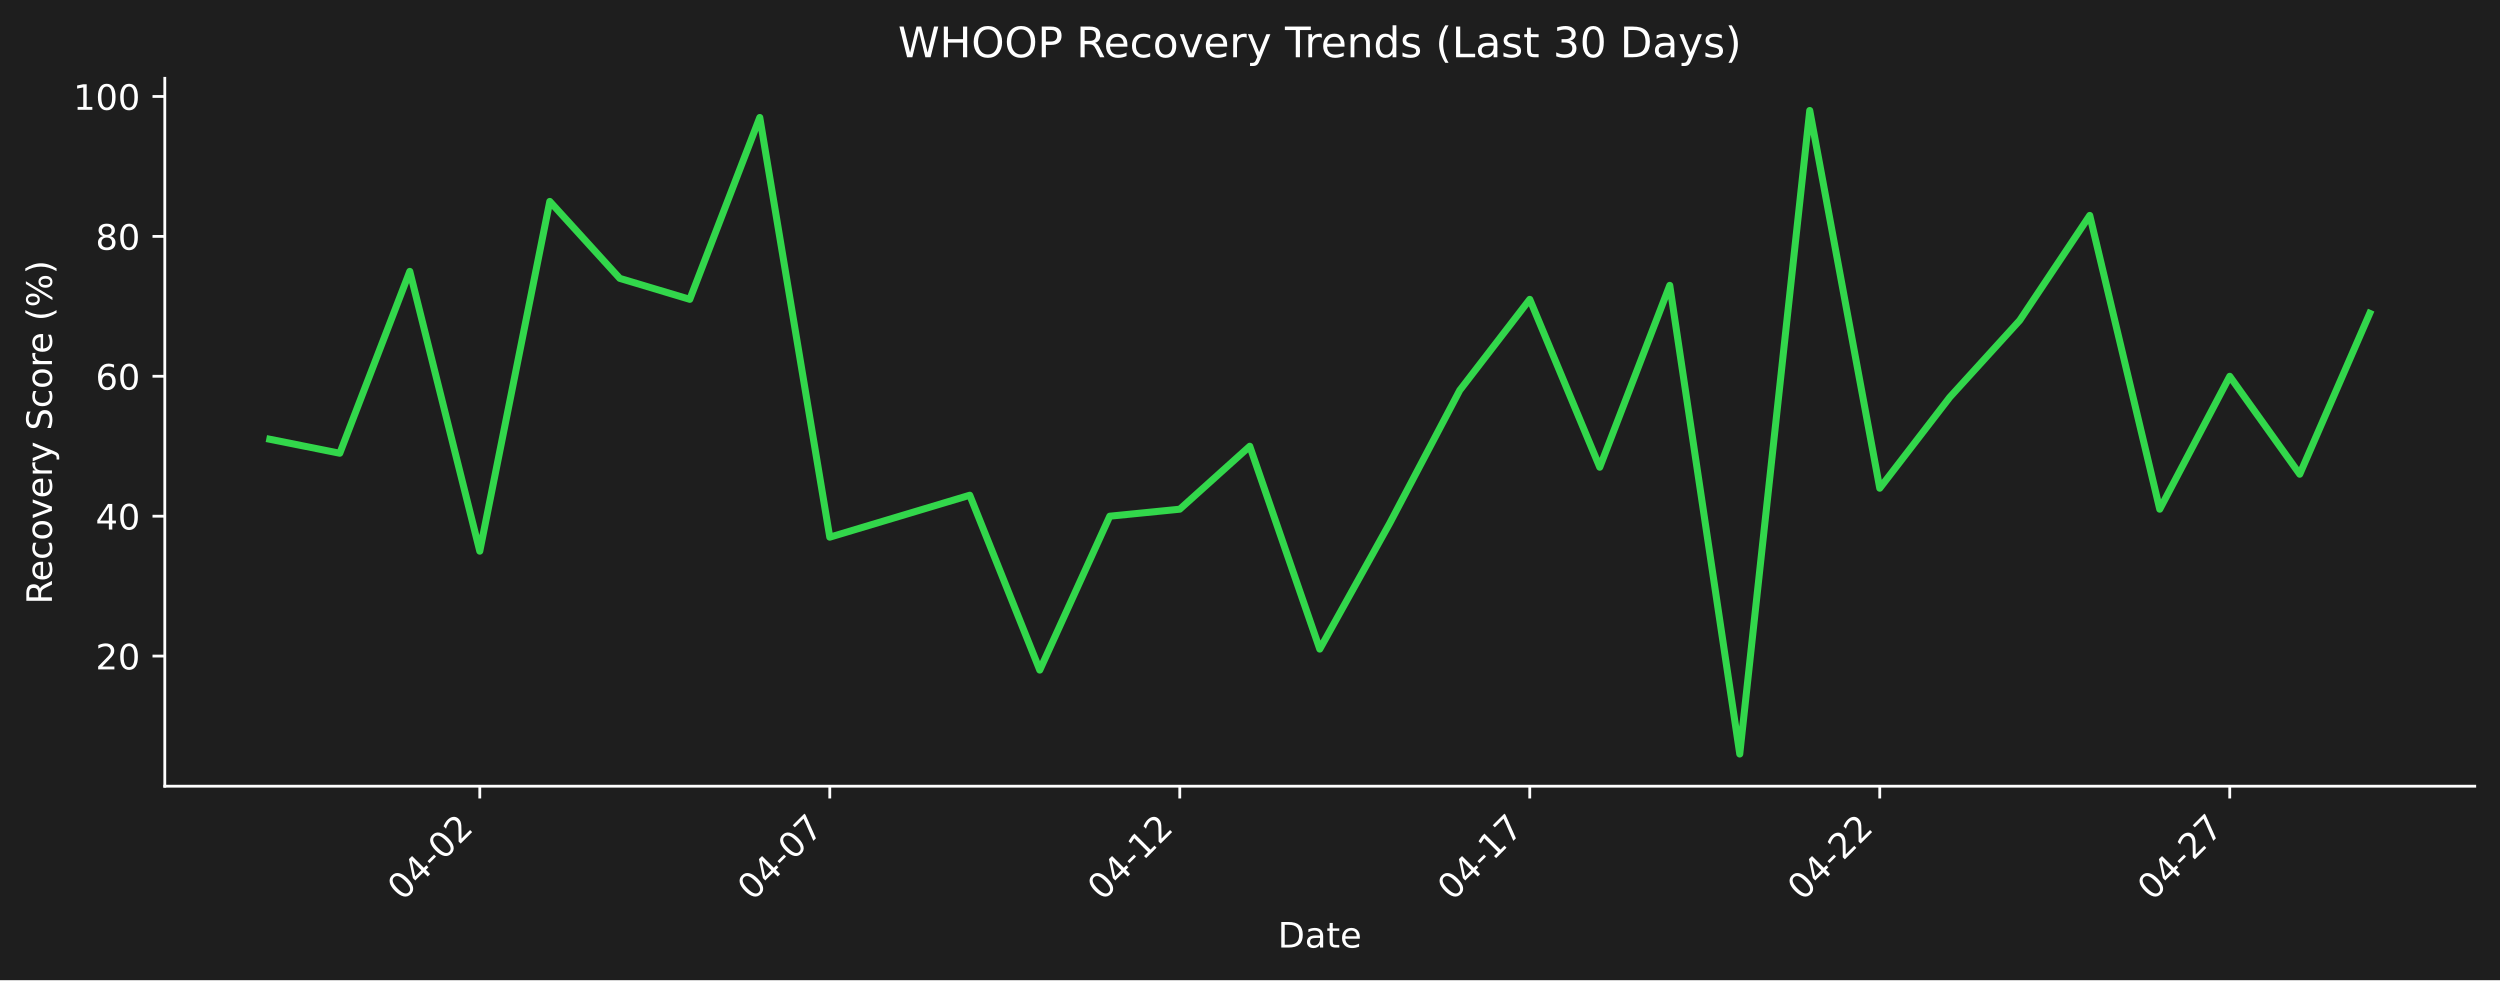
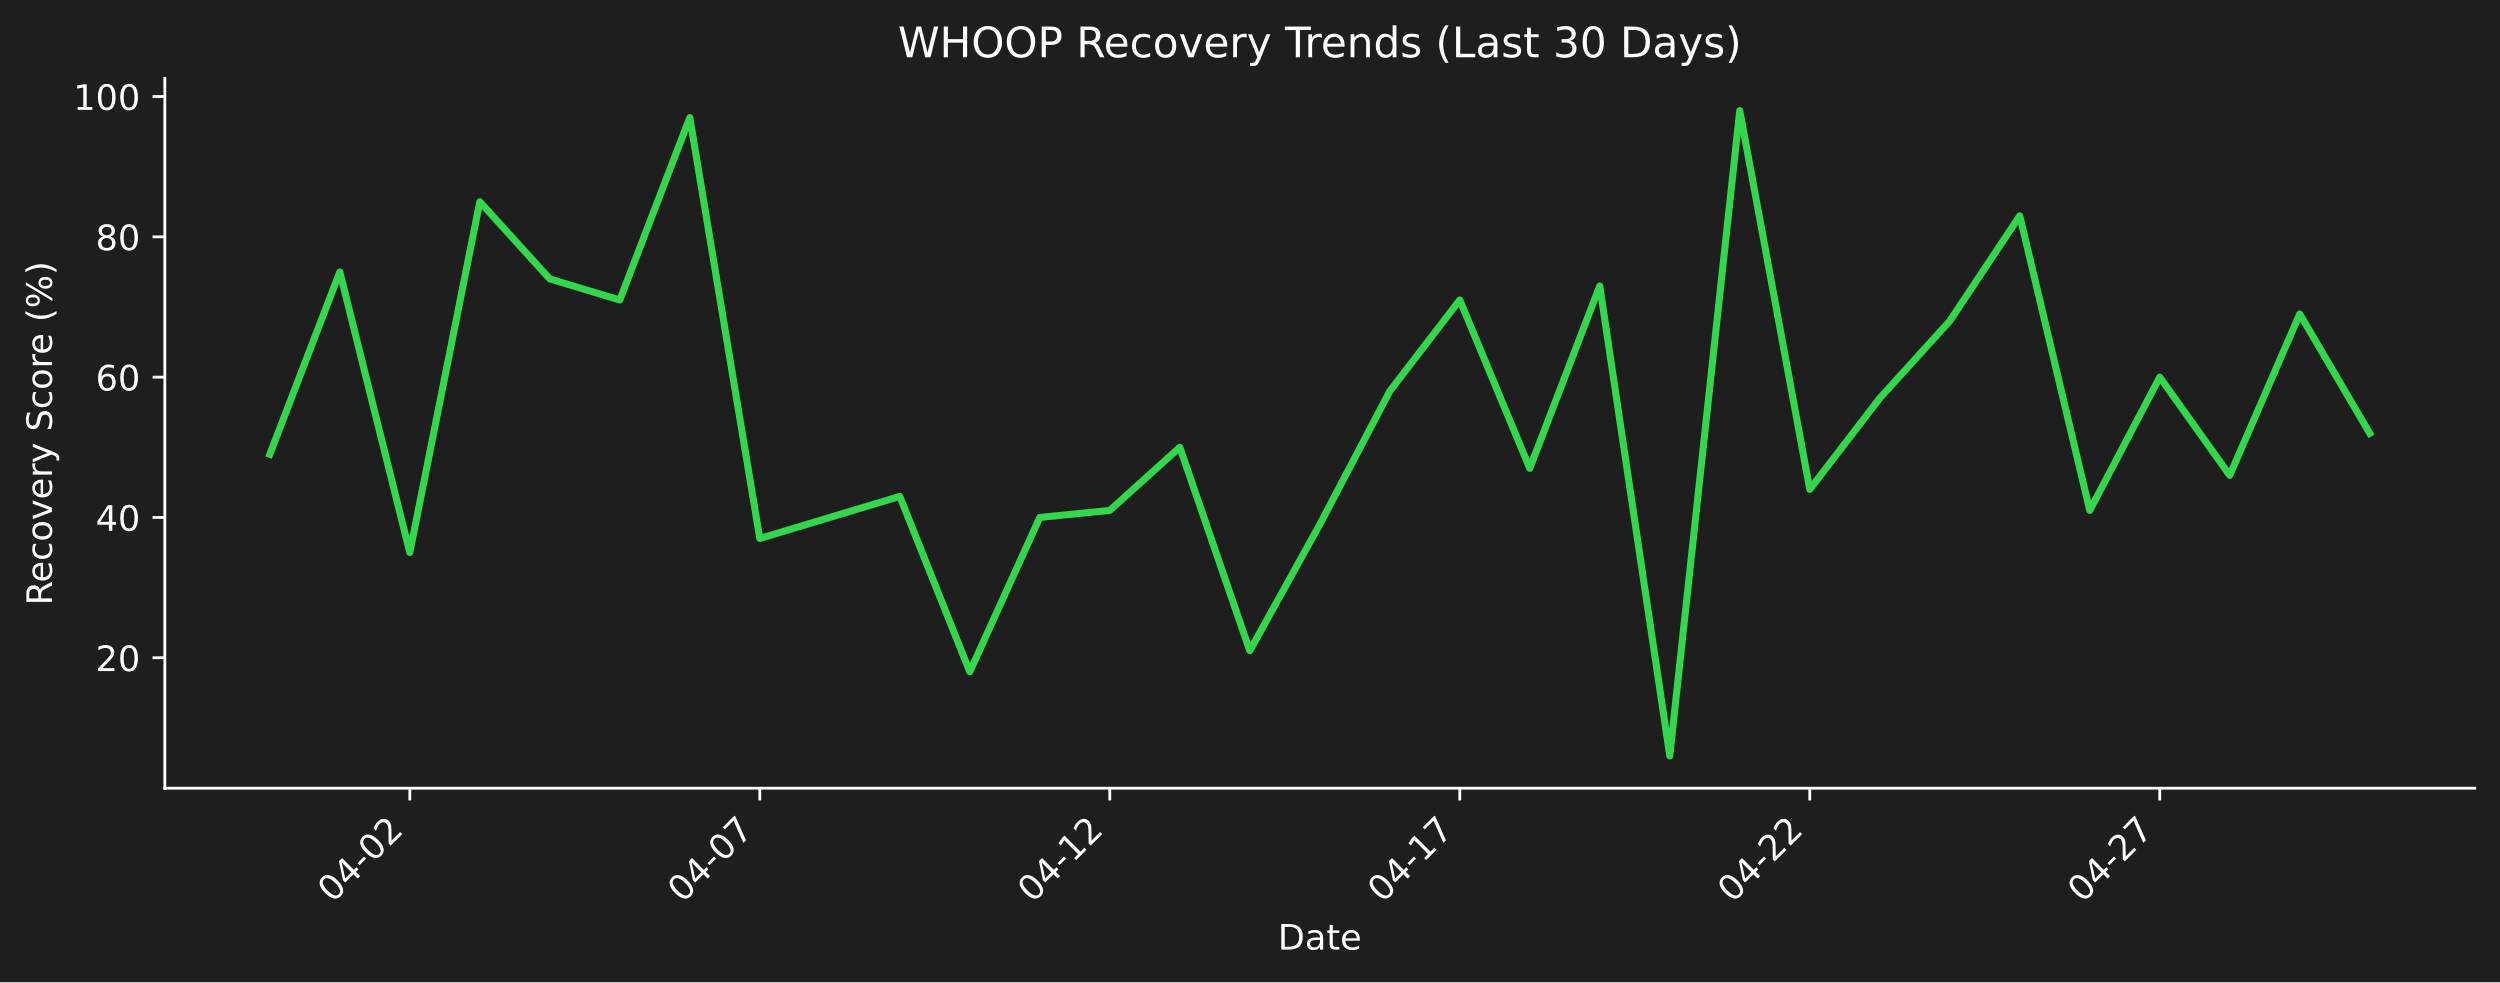
- <svg xmlns="http://www.w3.org/2000/svg" xmlns:xlink="http://www.w3.org/1999/xlink" width="712.496pt" height="279.334pt" viewBox="0 0 712.496 279.334" version="1.1">
+ <svg xmlns="http://www.w3.org/2000/svg" xmlns:xlink="http://www.w3.org/1999/xlink" width="712.361pt" height="279.863pt" viewBox="0 0 712.361 279.863" version="1.1">
  <defs>
    <style type="text/css">*{stroke-linejoin: round; stroke-linecap: butt}</style>
  </defs>
  <g id="figure_1">
    <g id="patch_1">
-       <path d="M 0 279.334  L 712.496 279.334  L 712.496 0  L 0 0  z " style="fill: #1e1e1e" />
+       <path d="M 0 279.863  L 712.361 279.863  L 712.361 0  L 0 0  z " style="fill: #1e1e1e" />
    </g>
    <g id="axes_1">
      <g id="patch_2">
-         <path d="M 46.966 224.066  L 705.296 224.066  L 705.296 22.318  L 46.966 22.318  L 46.966 224.066  z " style="fill: none" />
+         <path d="M 46.966 224.595  L 705.161 224.595  L 705.161 22.318  L 46.966 22.318  L 46.966 224.595  z " style="fill: none" />
      </g>
      <g id="matplotlib.axis_1">
        <g id="xtick_1">
          <g id="line2d_1">
            <defs>
-               <path id="m2d81e6c143" d="M 0 0  L 0 3.5  " style="stroke: #ffffff; stroke-width: 0.8" />
+               <path id="m8a8aa7d706" d="M 0 0  L 0 3.5  " style="stroke: #ffffff; stroke-width: 0.8" />
            </defs>
            <g>
-               <use xlink:href="#m2d81e6c143" x="136.738" y="224.066" style="fill: #ffffff; stroke: #ffffff; stroke-width: 0.8" />
+               <use xlink:href="#m8a8aa7d706" x="116.774" y="224.595" style="fill: #ffffff; stroke: #ffffff; stroke-width: 0.8" />
            </g>
          </g>
          <g id="text_1">
-             <g style="fill: #ffffff" transform="translate(114.7204 256.9857) rotate(-45) scale(0.1 -0.1)">
+             <g style="fill: #ffffff" transform="translate(94.75665 257.5148) rotate(-45) scale(0.1 -0.1)">
              <defs>
                <path id="DejaVuSans-30" d="M 2034 4250  Q 1547 4250 1301 3770  Q 1056 3291 1056 2328  Q 1056 1369 1301 889  Q 1547 409 2034 409  Q 2525 409 2770 889  Q 3016 1369 3016 2328  Q 3016 3291 2770 3770  Q 2525 4250 2034 4250  z M 2034 4750  Q 2819 4750 3233 4129  Q 3647 3509 3647 2328  Q 3647 1150 3233 529  Q 2819 -91 2034 -91  Q 1250 -91 836 529  Q 422 1150 422 2328  Q 422 3509 836 4129  Q 1250 4750 2034 4750  z " transform="scale(0.015625)" />
                <path id="DejaVuSans-34" d="M 2419 4116  L 825 1625  L 2419 1625  L 2419 4116  z M 2253 4666  L 3047 4666  L 3047 1625  L 3713 1625  L 3713 1100  L 3047 1100  L 3047 0  L 2419 0  L 2419 1100  L 313 1100  L 313 1709  L 2253 4666  z " transform="scale(0.015625)" />
                <path id="DejaVuSans-2d" d="M 313 2009  L 1997 2009  L 1997 1497  L 313 1497  L 313 2009  z " transform="scale(0.015625)" />
                <path id="DejaVuSans-32" d="M 1228 531  L 3431 531  L 3431 0  L 469 0  L 469 531  Q 828 903 1448 1529  Q 2069 2156 2228 2338  Q 2531 2678 2651 2914  Q 2772 3150 2772 3378  Q 2772 3750 2511 3984  Q 2250 4219 1831 4219  Q 1534 4219 1204 4116  Q 875 4013 500 3803  L 500 4441  Q 881 4594 1212 4672  Q 1544 4750 1819 4750  Q 2544 4750 2975 4387  Q 3406 4025 3406 3419  Q 3406 3131 3298 2873  Q 3191 2616 2906 2266  Q 2828 2175 2409 1742  Q 1991 1309 1228 531  z " transform="scale(0.015625)" />
              </defs>
              <use xlink:href="#DejaVuSans-30" />
              <use xlink:href="#DejaVuSans-34" transform="translate(63.62305 0)" />
              <use xlink:href="#DejaVuSans-2d" transform="translate(127.2461 0)" />
              <use xlink:href="#DejaVuSans-30" transform="translate(163.3301 0)" />
              <use xlink:href="#DejaVuSans-32" transform="translate(226.9531 0)" />
            </g>
          </g>
        </g>
        <g id="xtick_2">
          <g id="line2d_2">
            <g>
-               <use xlink:href="#m2d81e6c143" x="236.485" y="224.066" style="fill: #ffffff; stroke: #ffffff; stroke-width: 0.8" />
+               <use xlink:href="#m8a8aa7d706" x="216.501" y="224.595" style="fill: #ffffff; stroke: #ffffff; stroke-width: 0.8" />
            </g>
          </g>
          <g id="text_2">
-             <g style="fill: #ffffff" transform="translate(214.4673 256.9857) rotate(-45) scale(0.1 -0.1)">
+             <g style="fill: #ffffff" transform="translate(194.4832 257.5148) rotate(-45) scale(0.1 -0.1)">
              <defs>
                <path id="DejaVuSans-37" d="M 525 4666  L 3525 4666  L 3525 4397  L 1831 0  L 1172 0  L 2766 4134  L 525 4134  L 525 4666  z " transform="scale(0.015625)" />
              </defs>
              <use xlink:href="#DejaVuSans-30" />
              <use xlink:href="#DejaVuSans-34" transform="translate(63.62305 0)" />
              <use xlink:href="#DejaVuSans-2d" transform="translate(127.2461 0)" />
              <use xlink:href="#DejaVuSans-30" transform="translate(163.3301 0)" />
              <use xlink:href="#DejaVuSans-37" transform="translate(226.9531 0)" />
            </g>
          </g>
        </g>
        <g id="xtick_3">
          <g id="line2d_3">
            <g>
-               <use xlink:href="#m2d81e6c143" x="336.232" y="224.066" style="fill: #ffffff; stroke: #ffffff; stroke-width: 0.8" />
+               <use xlink:href="#m8a8aa7d706" x="316.227" y="224.595" style="fill: #ffffff; stroke: #ffffff; stroke-width: 0.8" />
            </g>
          </g>
          <g id="text_3">
-             <g style="fill: #ffffff" transform="translate(314.2143 256.9857) rotate(-45) scale(0.1 -0.1)">
+             <g style="fill: #ffffff" transform="translate(294.2097 257.5148) rotate(-45) scale(0.1 -0.1)">
              <defs>
                <path id="DejaVuSans-31" d="M 794 531  L 1825 531  L 1825 4091  L 703 3866  L 703 4441  L 1819 4666  L 2450 4666  L 2450 531  L 3481 531  L 3481 0  L 794 0  L 794 531  z " transform="scale(0.015625)" />
              </defs>
              <use xlink:href="#DejaVuSans-30" />
              <use xlink:href="#DejaVuSans-34" transform="translate(63.62305 0)" />
              <use xlink:href="#DejaVuSans-2d" transform="translate(127.2461 0)" />
              <use xlink:href="#DejaVuSans-31" transform="translate(163.3301 0)" />
              <use xlink:href="#DejaVuSans-32" transform="translate(226.9531 0)" />
            </g>
          </g>
        </g>
        <g id="xtick_4">
          <g id="line2d_4">
            <g>
-               <use xlink:href="#m2d81e6c143" x="435.979" y="224.066" style="fill: #ffffff; stroke: #ffffff; stroke-width: 0.8" />
+               <use xlink:href="#m8a8aa7d706" x="415.954" y="224.595" style="fill: #ffffff; stroke: #ffffff; stroke-width: 0.8" />
            </g>
          </g>
          <g id="text_4">
-             <g style="fill: #ffffff" transform="translate(413.9613 256.9857) rotate(-45) scale(0.1 -0.1)">
+             <g style="fill: #ffffff" transform="translate(393.9362 257.5148) rotate(-45) scale(0.1 -0.1)">
              <use xlink:href="#DejaVuSans-30" />
              <use xlink:href="#DejaVuSans-34" transform="translate(63.62305 0)" />
              <use xlink:href="#DejaVuSans-2d" transform="translate(127.2461 0)" />
              <use xlink:href="#DejaVuSans-31" transform="translate(163.3301 0)" />
              <use xlink:href="#DejaVuSans-37" transform="translate(226.9531 0)" />
            </g>
          </g>
        </g>
        <g id="xtick_5">
          <g id="line2d_5">
            <g>
-               <use xlink:href="#m2d81e6c143" x="535.726" y="224.066" style="fill: #ffffff; stroke: #ffffff; stroke-width: 0.8" />
+               <use xlink:href="#m8a8aa7d706" x="515.68" y="224.595" style="fill: #ffffff; stroke: #ffffff; stroke-width: 0.8" />
            </g>
          </g>
          <g id="text_5">
-             <g style="fill: #ffffff" transform="translate(513.7082 256.9857) rotate(-45) scale(0.1 -0.1)">
+             <g style="fill: #ffffff" transform="translate(493.6627 257.5148) rotate(-45) scale(0.1 -0.1)">
              <use xlink:href="#DejaVuSans-30" />
              <use xlink:href="#DejaVuSans-34" transform="translate(63.62305 0)" />
              <use xlink:href="#DejaVuSans-2d" transform="translate(127.2461 0)" />
              <use xlink:href="#DejaVuSans-32" transform="translate(163.3301 0)" />
              <use xlink:href="#DejaVuSans-32" transform="translate(226.9531 0)" />
            </g>
          </g>
        </g>
        <g id="xtick_6">
          <g id="line2d_6">
            <g>
-               <use xlink:href="#m2d81e6c143" x="635.473" y="224.066" style="fill: #ffffff; stroke: #ffffff; stroke-width: 0.8" />
+               <use xlink:href="#m8a8aa7d706" x="615.407" y="224.595" style="fill: #ffffff; stroke: #ffffff; stroke-width: 0.8" />
            </g>
          </g>
          <g id="text_6">
-             <g style="fill: #ffffff" transform="translate(613.4552 256.9857) rotate(-45) scale(0.1 -0.1)">
+             <g style="fill: #ffffff" transform="translate(593.3892 257.5148) rotate(-45) scale(0.1 -0.1)">
              <use xlink:href="#DejaVuSans-30" />
              <use xlink:href="#DejaVuSans-34" transform="translate(63.62305 0)" />
              <use xlink:href="#DejaVuSans-2d" transform="translate(127.2461 0)" />
              <use xlink:href="#DejaVuSans-32" transform="translate(163.3301 0)" />
              <use xlink:href="#DejaVuSans-37" transform="translate(226.9531 0)" />
            </g>
          </g>
        </g>
        <g id="text_7">
-           <g style="fill: #ffffff" transform="translate(364.1798 270.0547) scale(0.1 -0.1)">
+           <g style="fill: #ffffff" transform="translate(364.1123 270.5838) scale(0.1 -0.1)">
            <defs>
              <path id="DejaVuSans-44" d="M 1259 4147  L 1259 519  L 2022 519  Q 2988 519 3436 956  Q 3884 1394 3884 2338  Q 3884 3275 3436 3711  Q 2988 4147 2022 4147  L 1259 4147  z M 628 4666  L 1925 4666  Q 3281 4666 3915 4102  Q 4550 3538 4550 2338  Q 4550 1131 3912 565  Q 3275 0 1925 0  L 628 0  L 628 4666  z " transform="scale(0.015625)" />
              <path id="DejaVuSans-61" d="M 2194 1759  Q 1497 1759 1228 1600  Q 959 1441 959 1056  Q 959 750 1161 570  Q 1363 391 1709 391  Q 2188 391 2477 730  Q 2766 1069 2766 1631  L 2766 1759  L 2194 1759  z M 3341 1997  L 3341 0  L 2766 0  L 2766 531  Q 2569 213 2275 61  Q 1981 -91 1556 -91  Q 1019 -91 701 211  Q 384 513 384 1019  Q 384 1609 779 1909  Q 1175 2209 1959 2209  L 2766 2209  L 2766 2266  Q 2766 2663 2505 2880  Q 2244 3097 1772 3097  Q 1472 3097 1187 3025  Q 903 2953 641 2809  L 641 3341  Q 956 3463 1253 3523  Q 1550 3584 1831 3584  Q 2591 3584 2966 3190  Q 3341 2797 3341 1997  z " transform="scale(0.015625)" />
              <path id="DejaVuSans-74" d="M 1172 4494  L 1172 3500  L 2356 3500  L 2356 3053  L 1172 3053  L 1172 1153  Q 1172 725 1289 603  Q 1406 481 1766 481  L 2356 481  L 2356 0  L 1766 0  Q 1100 0 847 248  Q 594 497 594 1153  L 594 3053  L 172 3053  L 172 3500  L 594 3500  L 594 4494  L 1172 4494  z " transform="scale(0.015625)" />
              <path id="DejaVuSans-65" d="M 3597 1894  L 3597 1613  L 953 1613  Q 991 1019 1311 708  Q 1631 397 2203 397  Q 2534 397 2845 478  Q 3156 559 3463 722  L 3463 178  Q 3153 47 2828 -22  Q 2503 -91 2169 -91  Q 1331 -91 842 396  Q 353 884 353 1716  Q 353 2575 817 3079  Q 1281 3584 2069 3584  Q 2775 3584 3186 3129  Q 3597 2675 3597 1894  z M 3022 2063  Q 3016 2534 2758 2815  Q 2500 3097 2075 3097  Q 1594 3097 1305 2825  Q 1016 2553 972 2059  L 3022 2063  z " transform="scale(0.015625)" />
            </defs>
            <use xlink:href="#DejaVuSans-44" />
            <use xlink:href="#DejaVuSans-61" transform="translate(77.00195 0)" />
            <use xlink:href="#DejaVuSans-74" transform="translate(138.2812 0)" />
            <use xlink:href="#DejaVuSans-65" transform="translate(177.4902 0)" />
          </g>
        </g>
      </g>
      <g id="matplotlib.axis_2">
        <g id="ytick_1">
          <g id="line2d_7">
            <defs>
-               <path id="mcba3679211" d="M 0 0  L -3.5 0  " style="stroke: #ffffff; stroke-width: 0.8" />
+               <path id="m0878d2466d" d="M 0 0  L -3.5 0  " style="stroke: #ffffff; stroke-width: 0.8" />
            </defs>
            <g>
-               <use xlink:href="#mcba3679211" x="46.966" y="186.986" style="fill: #ffffff; stroke: #ffffff; stroke-width: 0.8" />
+               <use xlink:href="#m0878d2466d" x="46.966" y="187.418" style="fill: #ffffff; stroke: #ffffff; stroke-width: 0.8" />
            </g>
          </g>
          <g id="text_8">
-             <g style="fill: #ffffff" transform="translate(27.24063 190.7849) scale(0.1 -0.1)">
+             <g style="fill: #ffffff" transform="translate(27.24063 191.2168) scale(0.1 -0.1)">
              <use xlink:href="#DejaVuSans-32" />
              <use xlink:href="#DejaVuSans-30" transform="translate(63.62305 0)" />
            </g>
          </g>
        </g>
        <g id="ytick_2">
          <g id="line2d_8">
            <g>
-               <use xlink:href="#mcba3679211" x="46.966" y="147.115" style="fill: #ffffff; stroke: #ffffff; stroke-width: 0.8" />
+               <use xlink:href="#m0878d2466d" x="46.966" y="147.442" style="fill: #ffffff; stroke: #ffffff; stroke-width: 0.8" />
            </g>
          </g>
          <g id="text_9">
-             <g style="fill: #ffffff" transform="translate(27.24063 150.9138) scale(0.1 -0.1)">
+             <g style="fill: #ffffff" transform="translate(27.24063 151.2411) scale(0.1 -0.1)">
              <use xlink:href="#DejaVuSans-34" />
              <use xlink:href="#DejaVuSans-30" transform="translate(63.62305 0)" />
            </g>
          </g>
        </g>
        <g id="ytick_3">
          <g id="line2d_9">
            <g>
-               <use xlink:href="#mcba3679211" x="46.966" y="107.244" style="fill: #ffffff; stroke: #ffffff; stroke-width: 0.8" />
+               <use xlink:href="#m0878d2466d" x="46.966" y="107.466" style="fill: #ffffff; stroke: #ffffff; stroke-width: 0.8" />
            </g>
          </g>
          <g id="text_10">
-             <g style="fill: #ffffff" transform="translate(27.24063 111.0428) scale(0.1 -0.1)">
+             <g style="fill: #ffffff" transform="translate(27.24063 111.2655) scale(0.1 -0.1)">
              <defs>
                <path id="DejaVuSans-36" d="M 2113 2584  Q 1688 2584 1439 2293  Q 1191 2003 1191 1497  Q 1191 994 1439 701  Q 1688 409 2113 409  Q 2538 409 2786 701  Q 3034 994 3034 1497  Q 3034 2003 2786 2293  Q 2538 2584 2113 2584  z M 3366 4563  L 3366 3988  Q 3128 4100 2886 4159  Q 2644 4219 2406 4219  Q 1781 4219 1451 3797  Q 1122 3375 1075 2522  Q 1259 2794 1537 2939  Q 1816 3084 2150 3084  Q 2853 3084 3261 2657  Q 3669 2231 3669 1497  Q 3669 778 3244 343  Q 2819 -91 2113 -91  Q 1303 -91 875 529  Q 447 1150 447 2328  Q 447 3434 972 4092  Q 1497 4750 2381 4750  Q 2619 4750 2861 4703  Q 3103 4656 3366 4563  z " transform="scale(0.015625)" />
              </defs>
              <use xlink:href="#DejaVuSans-36" />
              <use xlink:href="#DejaVuSans-30" transform="translate(63.62305 0)" />
            </g>
          </g>
        </g>
        <g id="ytick_4">
          <g id="line2d_10">
            <g>
-               <use xlink:href="#mcba3679211" x="46.966" y="67.372" style="fill: #ffffff; stroke: #ffffff; stroke-width: 0.8" />
+               <use xlink:href="#m0878d2466d" x="46.966" y="67.491" style="fill: #ffffff; stroke: #ffffff; stroke-width: 0.8" />
            </g>
          </g>
          <g id="text_11">
-             <g style="fill: #ffffff" transform="translate(27.24063 71.17167) scale(0.1 -0.1)">
+             <g style="fill: #ffffff" transform="translate(27.24063 71.28982) scale(0.1 -0.1)">
              <defs>
                <path id="DejaVuSans-38" d="M 2034 2216  Q 1584 2216 1326 1975  Q 1069 1734 1069 1313  Q 1069 891 1326 650  Q 1584 409 2034 409  Q 2484 409 2743 651  Q 3003 894 3003 1313  Q 3003 1734 2745 1975  Q 2488 2216 2034 2216  z M 1403 2484  Q 997 2584 770 2862  Q 544 3141 544 3541  Q 544 4100 942 4425  Q 1341 4750 2034 4750  Q 2731 4750 3128 4425  Q 3525 4100 3525 3541  Q 3525 3141 3298 2862  Q 3072 2584 2669 2484  Q 3125 2378 3379 2068  Q 3634 1759 3634 1313  Q 3634 634 3220 271  Q 2806 -91 2034 -91  Q 1263 -91 848 271  Q 434 634 434 1313  Q 434 1759 690 2068  Q 947 2378 1403 2484  z M 1172 3481  Q 1172 3119 1398 2916  Q 1625 2713 2034 2713  Q 2441 2713 2670 2916  Q 2900 3119 2900 3481  Q 2900 3844 2670 4047  Q 2441 4250 2034 4250  Q 1625 4250 1398 4047  Q 1172 3844 1172 3481  z " transform="scale(0.015625)" />
              </defs>
              <use xlink:href="#DejaVuSans-38" />
              <use xlink:href="#DejaVuSans-30" transform="translate(63.62305 0)" />
            </g>
          </g>
        </g>
        <g id="ytick_5">
          <g id="line2d_11">
            <g>
-               <use xlink:href="#mcba3679211" x="46.966" y="27.501" style="fill: #ffffff; stroke: #ffffff; stroke-width: 0.8" />
+               <use xlink:href="#m0878d2466d" x="46.966" y="27.515" style="fill: #ffffff; stroke: #ffffff; stroke-width: 0.8" />
            </g>
          </g>
          <g id="text_12">
-             <g style="fill: #ffffff" transform="translate(20.87813 31.30059) scale(0.1 -0.1)">
+             <g style="fill: #ffffff" transform="translate(20.87813 31.31418) scale(0.1 -0.1)">
              <use xlink:href="#DejaVuSans-31" />
              <use xlink:href="#DejaVuSans-30" transform="translate(63.62305 0)" />
              <use xlink:href="#DejaVuSans-30" transform="translate(127.2461 0)" />
            </g>
          </g>
        </g>
        <g id="text_13">
-           <g style="fill: #ffffff" transform="translate(14.79844 172.2099) rotate(-90) scale(0.1 -0.1)">
+           <g style="fill: #ffffff" transform="translate(14.79844 172.4745) rotate(-90) scale(0.1 -0.1)">
            <defs>
              <path id="DejaVuSans-52" d="M 2841 2188  Q 3044 2119 3236 1894  Q 3428 1669 3622 1275  L 4263 0  L 3584 0  L 2988 1197  Q 2756 1666 2539 1819  Q 2322 1972 1947 1972  L 1259 1972  L 1259 0  L 628 0  L 628 4666  L 2053 4666  Q 2853 4666 3247 4331  Q 3641 3997 3641 3322  Q 3641 2881 3436 2590  Q 3231 2300 2841 2188  z M 1259 4147  L 1259 2491  L 2053 2491  Q 2509 2491 2742 2702  Q 2975 2913 2975 3322  Q 2975 3731 2742 3939  Q 2509 4147 2053 4147  L 1259 4147  z " transform="scale(0.015625)" />
              <path id="DejaVuSans-63" d="M 3122 3366  L 3122 2828  Q 2878 2963 2633 3030  Q 2388 3097 2138 3097  Q 1578 3097 1268 2742  Q 959 2388 959 1747  Q 959 1106 1268 751  Q 1578 397 2138 397  Q 2388 397 2633 464  Q 2878 531 3122 666  L 3122 134  Q 2881 22 2623 -34  Q 2366 -91 2075 -91  Q 1284 -91 818 406  Q 353 903 353 1747  Q 353 2603 823 3093  Q 1294 3584 2113 3584  Q 2378 3584 2631 3529  Q 2884 3475 3122 3366  z " transform="scale(0.015625)" />
              <path id="DejaVuSans-6f" d="M 1959 3097  Q 1497 3097 1228 2736  Q 959 2375 959 1747  Q 959 1119 1226 758  Q 1494 397 1959 397  Q 2419 397 2687 759  Q 2956 1122 2956 1747  Q 2956 2369 2687 2733  Q 2419 3097 1959 3097  z M 1959 3584  Q 2709 3584 3137 3096  Q 3566 2609 3566 1747  Q 3566 888 3137 398  Q 2709 -91 1959 -91  Q 1206 -91 779 398  Q 353 888 353 1747  Q 353 2609 779 3096  Q 1206 3584 1959 3584  z " transform="scale(0.015625)" />
              <path id="DejaVuSans-76" d="M 191 3500  L 800 3500  L 1894 563  L 2988 3500  L 3597 3500  L 2284 0  L 1503 0  L 191 3500  z " transform="scale(0.015625)" />
              <path id="DejaVuSans-72" d="M 2631 2963  Q 2534 3019 2420 3045  Q 2306 3072 2169 3072  Q 1681 3072 1420 2755  Q 1159 2438 1159 1844  L 1159 0  L 581 0  L 581 3500  L 1159 3500  L 1159 2956  Q 1341 3275 1631 3429  Q 1922 3584 2338 3584  Q 2397 3584 2469 3576  Q 2541 3569 2628 3553  L 2631 2963  z " transform="scale(0.015625)" />
              <path id="DejaVuSans-79" d="M 2059 -325  Q 1816 -950 1584 -1140  Q 1353 -1331 966 -1331  L 506 -1331  L 506 -850  L 844 -850  Q 1081 -850 1212 -737  Q 1344 -625 1503 -206  L 1606 56  L 191 3500  L 800 3500  L 1894 763  L 2988 3500  L 3597 3500  L 2059 -325  z " transform="scale(0.015625)" />
              <path id="DejaVuSans-20" transform="scale(0.015625)" />
              <path id="DejaVuSans-53" d="M 3425 4513  L 3425 3897  Q 3066 4069 2747 4153  Q 2428 4238 2131 4238  Q 1616 4238 1336 4038  Q 1056 3838 1056 3469  Q 1056 3159 1242 3001  Q 1428 2844 1947 2747  L 2328 2669  Q 3034 2534 3370 2195  Q 3706 1856 3706 1288  Q 3706 609 3251 259  Q 2797 -91 1919 -91  Q 1588 -91 1214 -16  Q 841 59 441 206  L 441 856  Q 825 641 1194 531  Q 1563 422 1919 422  Q 2459 422 2753 634  Q 3047 847 3047 1241  Q 3047 1584 2836 1778  Q 2625 1972 2144 2069  L 1759 2144  Q 1053 2284 737 2584  Q 422 2884 422 3419  Q 422 4038 858 4394  Q 1294 4750 2059 4750  Q 2388 4750 2728 4690  Q 3069 4631 3425 4513  z " transform="scale(0.015625)" />
              <path id="DejaVuSans-28" d="M 1984 4856  Q 1566 4138 1362 3434  Q 1159 2731 1159 2009  Q 1159 1288 1364 580  Q 1569 -128 1984 -844  L 1484 -844  Q 1016 -109 783 600  Q 550 1309 550 2009  Q 550 2706 781 3412  Q 1013 4119 1484 4856  L 1984 4856  z " transform="scale(0.015625)" />
              <path id="DejaVuSans-25" d="M 4653 2053  Q 4381 2053 4226 1822  Q 4072 1591 4072 1178  Q 4072 772 4226 539  Q 4381 306 4653 306  Q 4919 306 5073 539  Q 5228 772 5228 1178  Q 5228 1588 5073 1820  Q 4919 2053 4653 2053  z M 4653 2450  Q 5147 2450 5437 2106  Q 5728 1763 5728 1178  Q 5728 594 5436 251  Q 5144 -91 4653 -91  Q 4153 -91 3862 251  Q 3572 594 3572 1178  Q 3572 1766 3864 2108  Q 4156 2450 4653 2450  z M 1428 4353  Q 1159 4353 1004 4120  Q 850 3888 850 3481  Q 850 3069 1003 2837  Q 1156 2606 1428 2606  Q 1700 2606 1854 2837  Q 2009 3069 2009 3481  Q 2009 3884 1853 4118  Q 1697 4353 1428 4353  z M 4250 4750  L 4750 4750  L 1831 -91  L 1331 -91  L 4250 4750  z M 1428 4750  Q 1922 4750 2215 4408  Q 2509 4066 2509 3481  Q 2509 2891 2217 2550  Q 1925 2209 1428 2209  Q 931 2209 642 2551  Q 353 2894 353 3481  Q 353 4063 643 4406  Q 934 4750 1428 4750  z " transform="scale(0.015625)" />
              <path id="DejaVuSans-29" d="M 513 4856  L 1013 4856  Q 1481 4119 1714 3412  Q 1947 2706 1947 2009  Q 1947 1309 1714 600  Q 1481 -109 1013 -844  L 513 -844  Q 928 -128 1133 580  Q 1338 1288 1338 2009  Q 1338 2731 1133 3434  Q 928 4138 513 4856  z " transform="scale(0.015625)" />
            </defs>
            <use xlink:href="#DejaVuSans-52" />
            <use xlink:href="#DejaVuSans-65" transform="translate(64.98242 0)" />
            <use xlink:href="#DejaVuSans-63" transform="translate(126.5059 0)" />
            <use xlink:href="#DejaVuSans-6f" transform="translate(181.4863 0)" />
            <use xlink:href="#DejaVuSans-76" transform="translate(242.668 0)" />
            <use xlink:href="#DejaVuSans-65" transform="translate(301.8477 0)" />
            <use xlink:href="#DejaVuSans-72" transform="translate(363.3711 0)" />
            <use xlink:href="#DejaVuSans-79" transform="translate(404.4844 0)" />
            <use xlink:href="#DejaVuSans-20" transform="translate(463.6641 0)" />
            <use xlink:href="#DejaVuSans-53" transform="translate(495.4512 0)" />
            <use xlink:href="#DejaVuSans-63" transform="translate(558.9277 0)" />
            <use xlink:href="#DejaVuSans-6f" transform="translate(613.9082 0)" />
            <use xlink:href="#DejaVuSans-72" transform="translate(675.0898 0)" />
            <use xlink:href="#DejaVuSans-65" transform="translate(713.9531 0)" />
            <use xlink:href="#DejaVuSans-20" transform="translate(775.4766 0)" />
            <use xlink:href="#DejaVuSans-28" transform="translate(807.2637 0)" />
            <use xlink:href="#DejaVuSans-25" transform="translate(846.2773 0)" />
            <use xlink:href="#DejaVuSans-29" transform="translate(941.2969 0)" />
          </g>
        </g>
      </g>
      <g id="line2d_12">
-         <path d="M 76.89 125.186  L 96.839 129.173  L 116.789 77.34  L 136.738 157.082  L 156.687 57.405  L 176.637 79.334  L 196.586 85.314  L 216.535 33.482  L 236.485 153.095  L 256.434 147.115  L 276.384 141.134  L 296.333 190.973  L 316.282 147.115  L 336.232 145.121  L 356.181 127.179  L 376.131 184.992  L 396.08 149.108  L 416.029 111.231  L 435.979 85.314  L 455.928 133.16  L 475.878 81.327  L 495.827 214.895  L 515.776 31.488  L 535.726 139.14  L 555.675 113.224  L 575.625 91.295  L 595.574 61.392  L 615.523 145.121  L 635.473 107.244  L 655.422 135.153  L 675.372 89.302  " clip-path="url(#p69cc907a0e)" style="fill: none; stroke: #32d74b; stroke-width: 2; stroke-linecap: square" />
+         <path d="M 76.884 129.453  L 96.829 77.485  L 116.774 157.436  L 136.719 57.497  L 156.665 79.483  L 176.61 85.48  L 196.555 33.511  L 216.501 153.438  L 236.446 147.442  L 256.391 141.446  L 276.337 191.415  L 296.282 147.442  L 316.227 145.443  L 336.173 127.454  L 356.118 185.419  L 376.063 149.441  L 396.008 111.464  L 415.954 85.48  L 435.899 133.45  L 455.844 81.482  L 475.79 215.4  L 495.735 31.513  L 515.68 139.447  L 535.626 113.463  L 555.571 91.476  L 575.516 61.494  L 595.461 145.443  L 615.407 107.466  L 635.352 135.449  L 655.297 89.477  L 675.243 123.457  " clip-path="url(#p9bba18e6d4)" style="fill: none; stroke: #32d74b; stroke-width: 2; stroke-linecap: square" />
      </g>
      <g id="patch_3">
-         <path d="M 46.966 224.066  L 46.966 22.318  " style="fill: none; stroke: #ffffff; stroke-width: 0.8; stroke-linejoin: miter; stroke-linecap: square" />
+         <path d="M 46.966 224.595  L 46.966 22.318  " style="fill: none; stroke: #ffffff; stroke-width: 0.8; stroke-linejoin: miter; stroke-linecap: square" />
      </g>
      <g id="patch_4">
-         <path d="M 46.966 224.066  L 705.296 224.066  " style="fill: none; stroke: #ffffff; stroke-width: 0.8; stroke-linejoin: miter; stroke-linecap: square" />
+         <path d="M 46.966 224.595  L 705.161 224.595  " style="fill: none; stroke: #ffffff; stroke-width: 0.8; stroke-linejoin: miter; stroke-linecap: square" />
      </g>
      <g id="text_14">
-         <g style="fill: #ffffff" transform="translate(255.9366 16.31812) scale(0.12 -0.12)">
+         <g style="fill: #ffffff" transform="translate(255.8691 16.31812) scale(0.12 -0.12)">
          <defs>
            <path id="DejaVuSans-57" d="M 213 4666  L 850 4666  L 1831 722  L 2809 4666  L 3519 4666  L 4500 722  L 5478 4666  L 6119 4666  L 4947 0  L 4153 0  L 3169 4050  L 2175 0  L 1381 0  L 213 4666  z " transform="scale(0.015625)" />
            <path id="DejaVuSans-48" d="M 628 4666  L 1259 4666  L 1259 2753  L 3553 2753  L 3553 4666  L 4184 4666  L 4184 0  L 3553 0  L 3553 2222  L 1259 2222  L 1259 0  L 628 0  L 628 4666  z " transform="scale(0.015625)" />
            <path id="DejaVuSans-4f" d="M 2522 4238  Q 1834 4238 1429 3725  Q 1025 3213 1025 2328  Q 1025 1447 1429 934  Q 1834 422 2522 422  Q 3209 422 3611 934  Q 4013 1447 4013 2328  Q 4013 3213 3611 3725  Q 3209 4238 2522 4238  z M 2522 4750  Q 3503 4750 4090 4092  Q 4678 3434 4678 2328  Q 4678 1225 4090 567  Q 3503 -91 2522 -91  Q 1538 -91 948 565  Q 359 1222 359 2328  Q 359 3434 948 4092  Q 1538 4750 2522 4750  z " transform="scale(0.015625)" />
            <path id="DejaVuSans-50" d="M 1259 4147  L 1259 2394  L 2053 2394  Q 2494 2394 2734 2622  Q 2975 2850 2975 3272  Q 2975 3691 2734 3919  Q 2494 4147 2053 4147  L 1259 4147  z M 628 4666  L 2053 4666  Q 2838 4666 3239 4311  Q 3641 3956 3641 3272  Q 3641 2581 3239 2228  Q 2838 1875 2053 1875  L 1259 1875  L 1259 0  L 628 0  L 628 4666  z " transform="scale(0.015625)" />
            <path id="DejaVuSans-54" d="M -19 4666  L 3928 4666  L 3928 4134  L 2272 4134  L 2272 0  L 1638 0  L 1638 4134  L -19 4134  L -19 4666  z " transform="scale(0.015625)" />
            <path id="DejaVuSans-6e" d="M 3513 2113  L 3513 0  L 2938 0  L 2938 2094  Q 2938 2591 2744 2837  Q 2550 3084 2163 3084  Q 1697 3084 1428 2787  Q 1159 2491 1159 1978  L 1159 0  L 581 0  L 581 3500  L 1159 3500  L 1159 2956  Q 1366 3272 1645 3428  Q 1925 3584 2291 3584  Q 2894 3584 3203 3211  Q 3513 2838 3513 2113  z " transform="scale(0.015625)" />
            <path id="DejaVuSans-64" d="M 2906 2969  L 2906 4863  L 3481 4863  L 3481 0  L 2906 0  L 2906 525  Q 2725 213 2448 61  Q 2172 -91 1784 -91  Q 1150 -91 751 415  Q 353 922 353 1747  Q 353 2572 751 3078  Q 1150 3584 1784 3584  Q 2172 3584 2448 3432  Q 2725 3281 2906 2969  z M 947 1747  Q 947 1113 1208 752  Q 1469 391 1925 391  Q 2381 391 2643 752  Q 2906 1113 2906 1747  Q 2906 2381 2643 2742  Q 2381 3103 1925 3103  Q 1469 3103 1208 2742  Q 947 2381 947 1747  z " transform="scale(0.015625)" />
            <path id="DejaVuSans-73" d="M 2834 3397  L 2834 2853  Q 2591 2978 2328 3040  Q 2066 3103 1784 3103  Q 1356 3103 1142 2972  Q 928 2841 928 2578  Q 928 2378 1081 2264  Q 1234 2150 1697 2047  L 1894 2003  Q 2506 1872 2764 1633  Q 3022 1394 3022 966  Q 3022 478 2636 193  Q 2250 -91 1575 -91  Q 1294 -91 989 -36  Q 684 19 347 128  L 347 722  Q 666 556 975 473  Q 1284 391 1588 391  Q 1994 391 2212 530  Q 2431 669 2431 922  Q 2431 1156 2273 1281  Q 2116 1406 1581 1522  L 1381 1569  Q 847 1681 609 1914  Q 372 2147 372 2553  Q 372 3047 722 3315  Q 1072 3584 1716 3584  Q 2034 3584 2315 3537  Q 2597 3491 2834 3397  z " transform="scale(0.015625)" />
            <path id="DejaVuSans-4c" d="M 628 4666  L 1259 4666  L 1259 531  L 3531 531  L 3531 0  L 628 0  L 628 4666  z " transform="scale(0.015625)" />
            <path id="DejaVuSans-33" d="M 2597 2516  Q 3050 2419 3304 2112  Q 3559 1806 3559 1356  Q 3559 666 3084 287  Q 2609 -91 1734 -91  Q 1441 -91 1130 -33  Q 819 25 488 141  L 488 750  Q 750 597 1062 519  Q 1375 441 1716 441  Q 2309 441 2620 675  Q 2931 909 2931 1356  Q 2931 1769 2642 2001  Q 2353 2234 1838 2234  L 1294 2234  L 1294 2753  L 1863 2753  Q 2328 2753 2575 2939  Q 2822 3125 2822 3475  Q 2822 3834 2567 4026  Q 2313 4219 1838 4219  Q 1578 4219 1281 4162  Q 984 4106 628 3988  L 628 4550  Q 988 4650 1302 4700  Q 1616 4750 1894 4750  Q 2613 4750 3031 4423  Q 3450 4097 3450 3541  Q 3450 3153 3228 2886  Q 3006 2619 2597 2516  z " transform="scale(0.015625)" />
          </defs>
          <use xlink:href="#DejaVuSans-57" />
          <use xlink:href="#DejaVuSans-48" transform="translate(98.87695 0)" />
          <use xlink:href="#DejaVuSans-4f" transform="translate(174.0723 0)" />
          <use xlink:href="#DejaVuSans-4f" transform="translate(252.7832 0)" />
          <use xlink:href="#DejaVuSans-50" transform="translate(331.4941 0)" />
          <use xlink:href="#DejaVuSans-20" transform="translate(391.7969 0)" />
          <use xlink:href="#DejaVuSans-52" transform="translate(423.584 0)" />
          <use xlink:href="#DejaVuSans-65" transform="translate(488.5664 0)" />
          <use xlink:href="#DejaVuSans-63" transform="translate(550.0898 0)" />
          <use xlink:href="#DejaVuSans-6f" transform="translate(605.0703 0)" />
          <use xlink:href="#DejaVuSans-76" transform="translate(666.252 0)" />
          <use xlink:href="#DejaVuSans-65" transform="translate(725.4316 0)" />
          <use xlink:href="#DejaVuSans-72" transform="translate(786.9551 0)" />
          <use xlink:href="#DejaVuSans-79" transform="translate(828.0684 0)" />
          <use xlink:href="#DejaVuSans-20" transform="translate(887.248 0)" />
          <use xlink:href="#DejaVuSans-54" transform="translate(919.0352 0)" />
          <use xlink:href="#DejaVuSans-72" transform="translate(965.3691 0)" />
          <use xlink:href="#DejaVuSans-65" transform="translate(1004.232 0)" />
          <use xlink:href="#DejaVuSans-6e" transform="translate(1065.756 0)" />
          <use xlink:href="#DejaVuSans-64" transform="translate(1129.135 0)" />
          <use xlink:href="#DejaVuSans-73" transform="translate(1192.611 0)" />
          <use xlink:href="#DejaVuSans-20" transform="translate(1244.711 0)" />
          <use xlink:href="#DejaVuSans-28" transform="translate(1276.498 0)" />
          <use xlink:href="#DejaVuSans-4c" transform="translate(1315.512 0)" />
          <use xlink:href="#DejaVuSans-61" transform="translate(1371.225 0)" />
          <use xlink:href="#DejaVuSans-73" transform="translate(1432.504 0)" />
          <use xlink:href="#DejaVuSans-74" transform="translate(1484.604 0)" />
          <use xlink:href="#DejaVuSans-20" transform="translate(1523.812 0)" />
          <use xlink:href="#DejaVuSans-33" transform="translate(1555.6 0)" />
          <use xlink:href="#DejaVuSans-30" transform="translate(1619.223 0)" />
          <use xlink:href="#DejaVuSans-20" transform="translate(1682.846 0)" />
          <use xlink:href="#DejaVuSans-44" transform="translate(1714.633 0)" />
          <use xlink:href="#DejaVuSans-61" transform="translate(1791.635 0)" />
          <use xlink:href="#DejaVuSans-79" transform="translate(1852.914 0)" />
          <use xlink:href="#DejaVuSans-73" transform="translate(1912.094 0)" />
          <use xlink:href="#DejaVuSans-29" transform="translate(1964.193 0)" />
        </g>
      </g>
    </g>
  </g>
  <defs>
-     <clipPath id="p69cc907a0e">
-       <rect x="46.966" y="22.318" width="658.33" height="201.748" />
+     <clipPath id="p9bba18e6d4">
+       <rect x="46.966" y="22.318" width="658.195" height="202.277" />
    </clipPath>
  </defs>
</svg>
